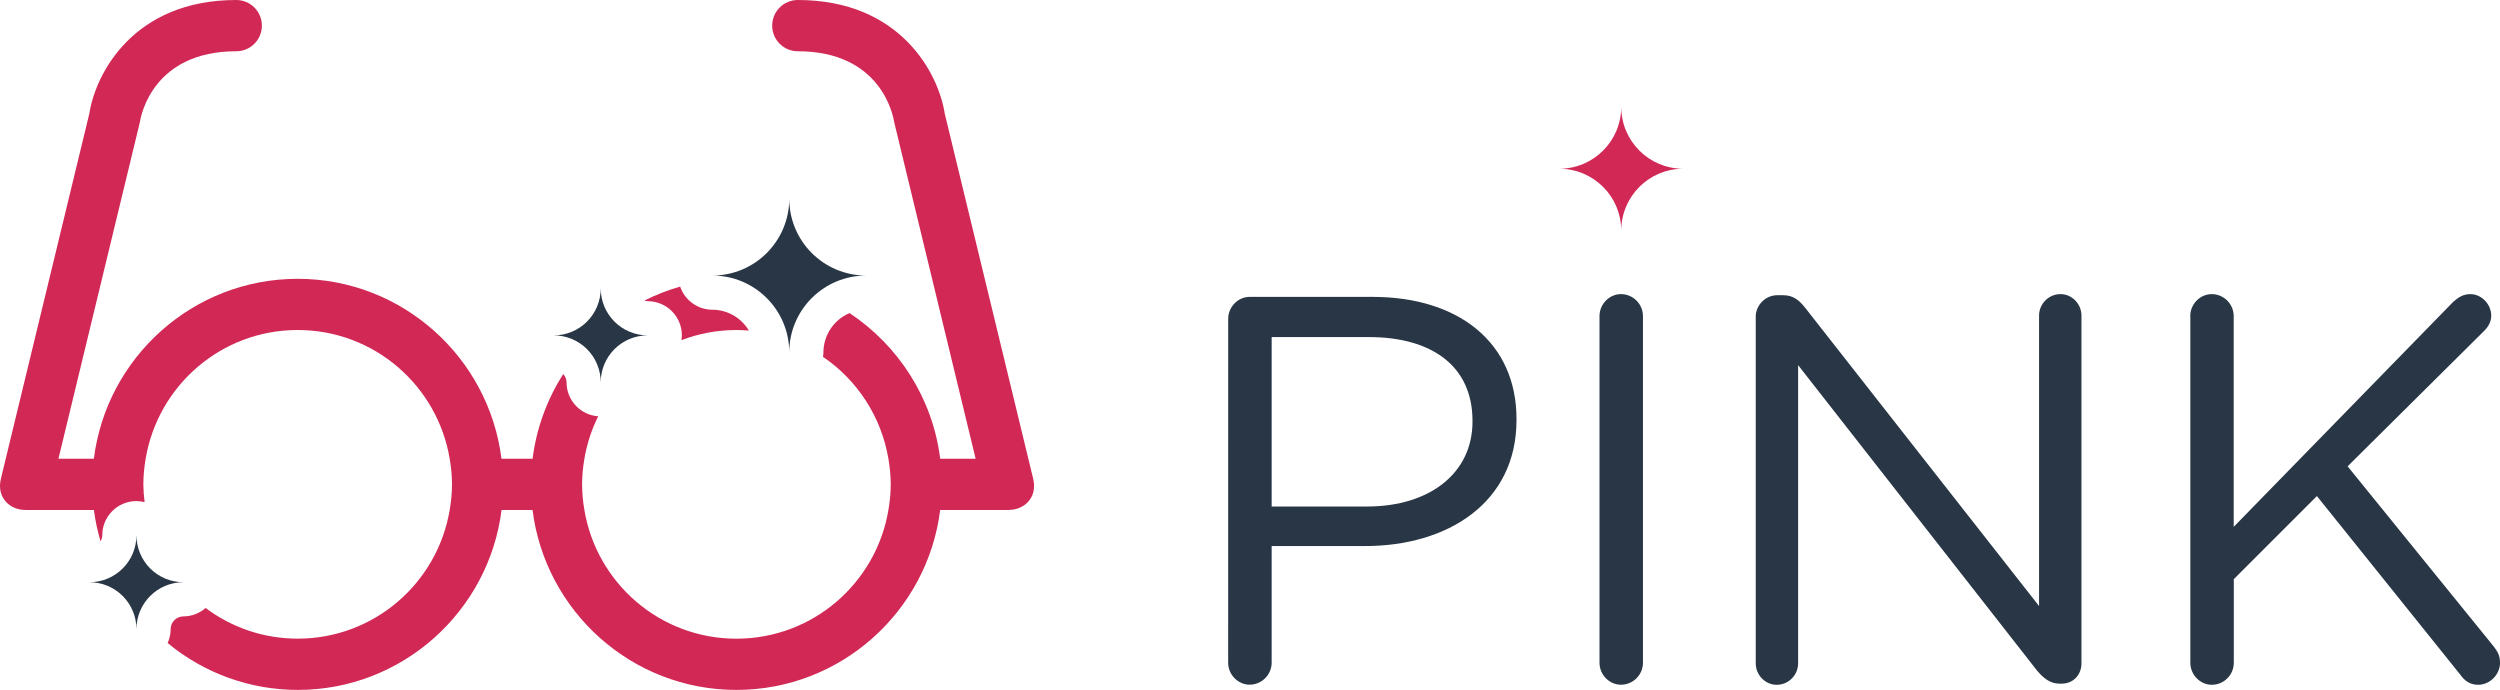
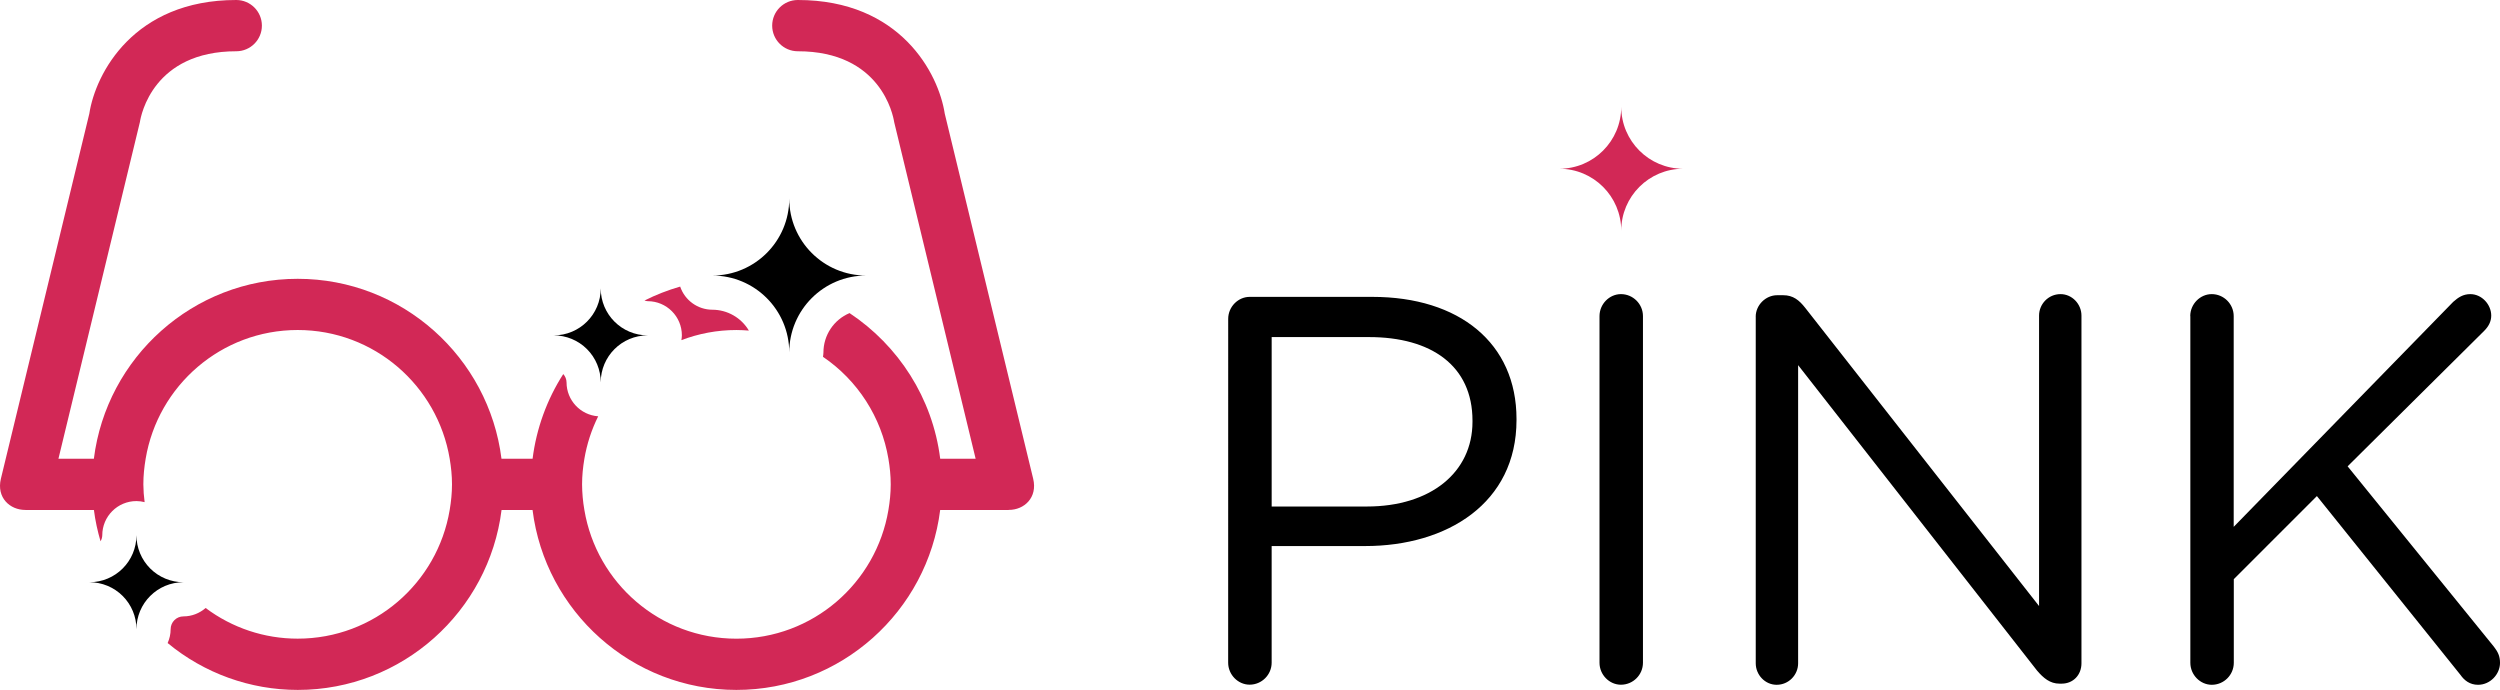
<svg xmlns="http://www.w3.org/2000/svg" width="146.3" height="40.375">
-   <path d="M71.874 18.661c0-.708.58-1.288 1.256-1.288h7.18c5.087 0 8.436 2.704 8.436 7.146v.063c0 4.86-4.057 7.373-8.854 7.373h-5.475v6.825c0 .708-.58 1.287-1.289 1.287-.676 0-1.256-.58-1.256-1.287l.002-20.119zm8.114 10.98c3.734 0 6.182-1.996 6.182-4.959v-.062c0-3.221-2.414-4.894-6.053-4.894h-5.699v9.917h5.57v-.002zM93.603 18.5c0-.708.579-1.288 1.255-1.288.709 0 1.288.58 1.288 1.288v20.283a1.29 1.29 0 01-1.288 1.287c-.676 0-1.255-.579-1.255-1.287V18.5zm9.141.032c0-.676.58-1.256 1.256-1.256h.354c.58 0 .935.29 1.288.74l13.684 17.45V18.468c0-.676.547-1.256 1.256-1.256.676 0 1.225.58 1.225 1.256v20.349c0 .677-.48 1.19-1.158 1.19h-.129c-.548 0-.936-.321-1.318-.772l-13.976-17.867v17.449c0 .677-.547 1.257-1.257 1.257-.676 0-1.223-.58-1.223-1.257V18.532h-.002zm25.429-.032c0-.708.58-1.288 1.257-1.288.708 0 1.286.58 1.286 1.288v12.331l12.848-13.168c.29-.257.579-.451.998-.451.676 0 1.225.612 1.225 1.256 0 .354-.162.644-.42.901l-7.984 7.92 8.564 10.561c.225.291.354.547.354.936 0 .676-.577 1.288-1.285 1.288-.482 0-.807-.259-1.03-.58l-8.401-10.464-4.863 4.861v4.895a1.29 1.29 0 01-1.286 1.288c-.677 0-1.257-.58-1.257-1.288V18.5h-.006z" fill="#283645" />
+   <path d="M71.874 18.661c0-.708.58-1.288 1.256-1.288h7.18c5.087 0 8.436 2.704 8.436 7.146v.063c0 4.86-4.057 7.373-8.854 7.373h-5.475v6.825c0 .708-.58 1.287-1.289 1.287-.676 0-1.256-.58-1.256-1.287l.002-20.119zm8.114 10.98c3.734 0 6.182-1.996 6.182-4.959v-.062c0-3.221-2.414-4.894-6.053-4.894h-5.699v9.917h5.57v-.002zM93.603 18.5c0-.708.579-1.288 1.255-1.288.709 0 1.288.58 1.288 1.288v20.283a1.29 1.29 0 01-1.288 1.287c-.676 0-1.255-.579-1.255-1.287V18.5zm9.141.032c0-.676.58-1.256 1.256-1.256h.354c.58 0 .935.29 1.288.74l13.684 17.45V18.468c0-.676.547-1.256 1.256-1.256.676 0 1.225.58 1.225 1.256v20.349c0 .677-.48 1.19-1.158 1.19h-.129c-.548 0-.936-.321-1.318-.772l-13.976-17.867v17.449c0 .677-.547 1.257-1.257 1.257-.676 0-1.223-.58-1.223-1.257V18.532h-.002zm25.429-.032c0-.708.58-1.288 1.257-1.288.708 0 1.286.58 1.286 1.288v12.331l12.848-13.168c.29-.257.579-.451.998-.451.676 0 1.225.612 1.225 1.256 0 .354-.162.644-.42.901l-7.984 7.92 8.564 10.561c.225.291.354.547.354.936 0 .676-.577 1.288-1.285 1.288-.482 0-.807-.259-1.03-.58l-8.401-10.464-4.863 4.861v4.895a1.29 1.29 0 01-1.286 1.288c-.677 0-1.257-.58-1.257-1.288V18.5h-.006z" />
  <path fill="#D22856" d="M98.498 9.875a3.623 3.623 0 01-3.623-3.624 3.625 3.625 0 01-3.625 3.624 3.625 3.625 0 013.625 3.624 3.623 3.623 0 013.623-3.624z" />
  <g fill="#D22856">
    <path d="M43.094 19.313c.246 0 .489.014.73.033a2.491 2.491 0 00-2.136-1.221 1.994 1.994 0 01-1.884-1.354c-.727.208-1.425.482-2.089.816.062.017.122.038.188.038a2 2 0 012 2c0 .096-.015.188-.028.281 1-.382 2.084-.593 3.219-.593z" />
    <path d="M60.462 28.016L55.287 6.651C54.926 4.303 52.694 0 46.688 0a1.5 1.5 0 100 3c4.856 0 5.575 3.729 5.639 4.143l4.767 19.701h-2.073c-.445-3.557-2.453-6.628-5.305-8.522a2.503 2.503 0 00-1.529 2.303c0 .088-.015.171-.026.256a9.034 9.034 0 013.829 5.965c.082.488.135.987.135 1.5 0 .512-.053 1.012-.135 1.5-.716 4.271-4.421 7.53-8.896 7.53-4.475 0-8.181-3.259-8.896-7.53a9.035 9.035 0 01-.135-1.5c0-.513.053-1.012.135-1.5a8.945 8.945 0 01.808-2.484 1.994 1.994 0 01-1.852-1.984.739.739 0 00-.192-.488 11.95 11.95 0 00-1.795 4.957h-1.82c-.741-5.927-5.802-10.531-11.927-10.531S6.235 20.917 5.493 26.844H3.42L8.187 7.143C8.25 6.729 8.97 3 13.826 3a1.5 1.5 0 100-3C7.82 0 5.588 4.303 5.227 6.651L.052 28.016c-.266 1.109.531 1.826 1.426 1.826.012 0 .023.004.036.004h3.982c.079.629.215 1.237.387 1.831a.726.726 0 00.102-.354 2 2 0 012-2c.166 0 .324.024.478.062a8.337 8.337 0 01-.074-1.042c0-.512.053-1.011.135-1.5.715-4.271 4.421-7.531 8.896-7.531s8.18 3.26 8.896 7.531c.082.489.135.988.135 1.5s-.053 1.012-.135 1.5c-.715 4.272-4.421 7.531-8.896 7.531a8.959 8.959 0 01-5.386-1.794c-.35.302-.8.491-1.299.491a.75.75 0 00-.749.748c0 .289-.065.563-.176.812a11.94 11.94 0 007.614 2.743c6.125 0 11.185-4.604 11.927-10.529h1.814c.742 5.926 5.802 10.529 11.927 10.529s11.186-4.604 11.927-10.529H59c.012 0 .023-.005.036-.005.895.002 1.692-.715 1.426-1.824z" />
  </g>
-   <path fill="#283645" d="M50.686 16.125a4.499 4.499 0 01-4.499-4.499 4.499 4.499 0 01-4.499 4.499 4.499 4.499 0 014.499 4.499 4.498 4.498 0 014.499-4.499zm-12.782 3.501a2.748 2.748 0 01-2.749-2.749 2.748 2.748 0 01-2.749 2.749 2.747 2.747 0 012.749 2.749 2.748 2.748 0 012.749-2.749zm-27.17 14.446a2.748 2.748 0 01-2.749-2.75c0 1.52-1.23 2.75-2.749 2.75a2.747 2.747 0 012.749 2.748 2.748 2.748 0 012.749-2.748z" />
+   <path d="M50.686 16.125a4.499 4.499 0 01-4.499-4.499 4.499 4.499 0 01-4.499 4.499 4.499 4.499 0 014.499 4.499 4.498 4.498 0 014.499-4.499z" />
+   <path d="M37.904 19.626a2.748 2.748 0 01-2.749-2.749 2.748 2.748 0 01-2.749 2.749 2.747 2.747 0 012.749 2.749 2.748 2.748 0 012.749-2.749zm-27.17 14.446a2.748 2.748 0 01-2.749-2.75c0 1.52-1.23 2.75-2.749 2.75a2.747 2.747 0 012.749 2.748 2.748 2.748 0 012.749-2.748z" />
</svg>
